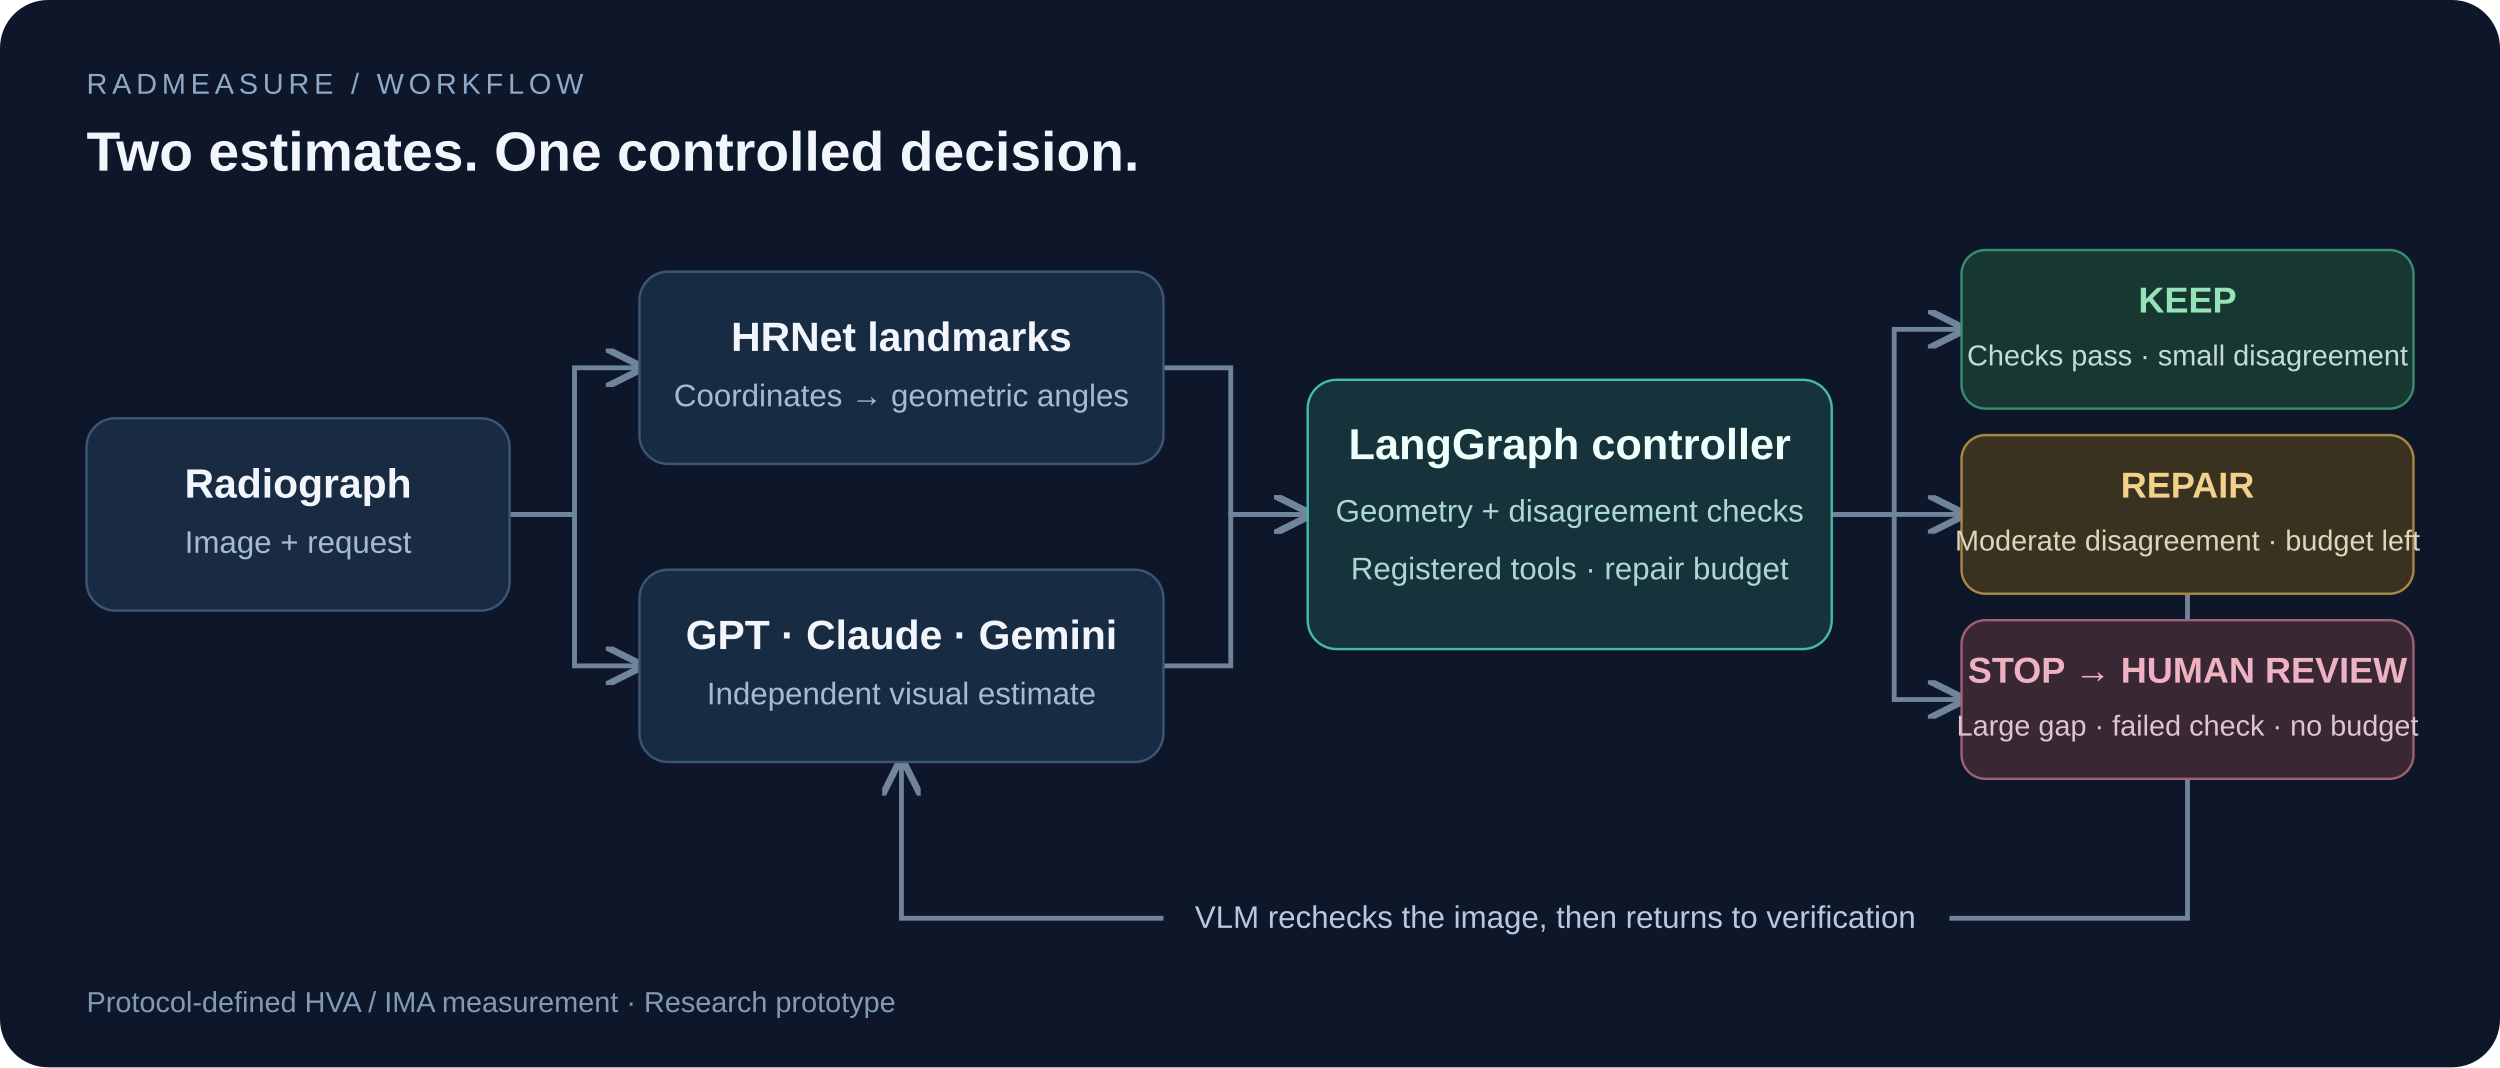
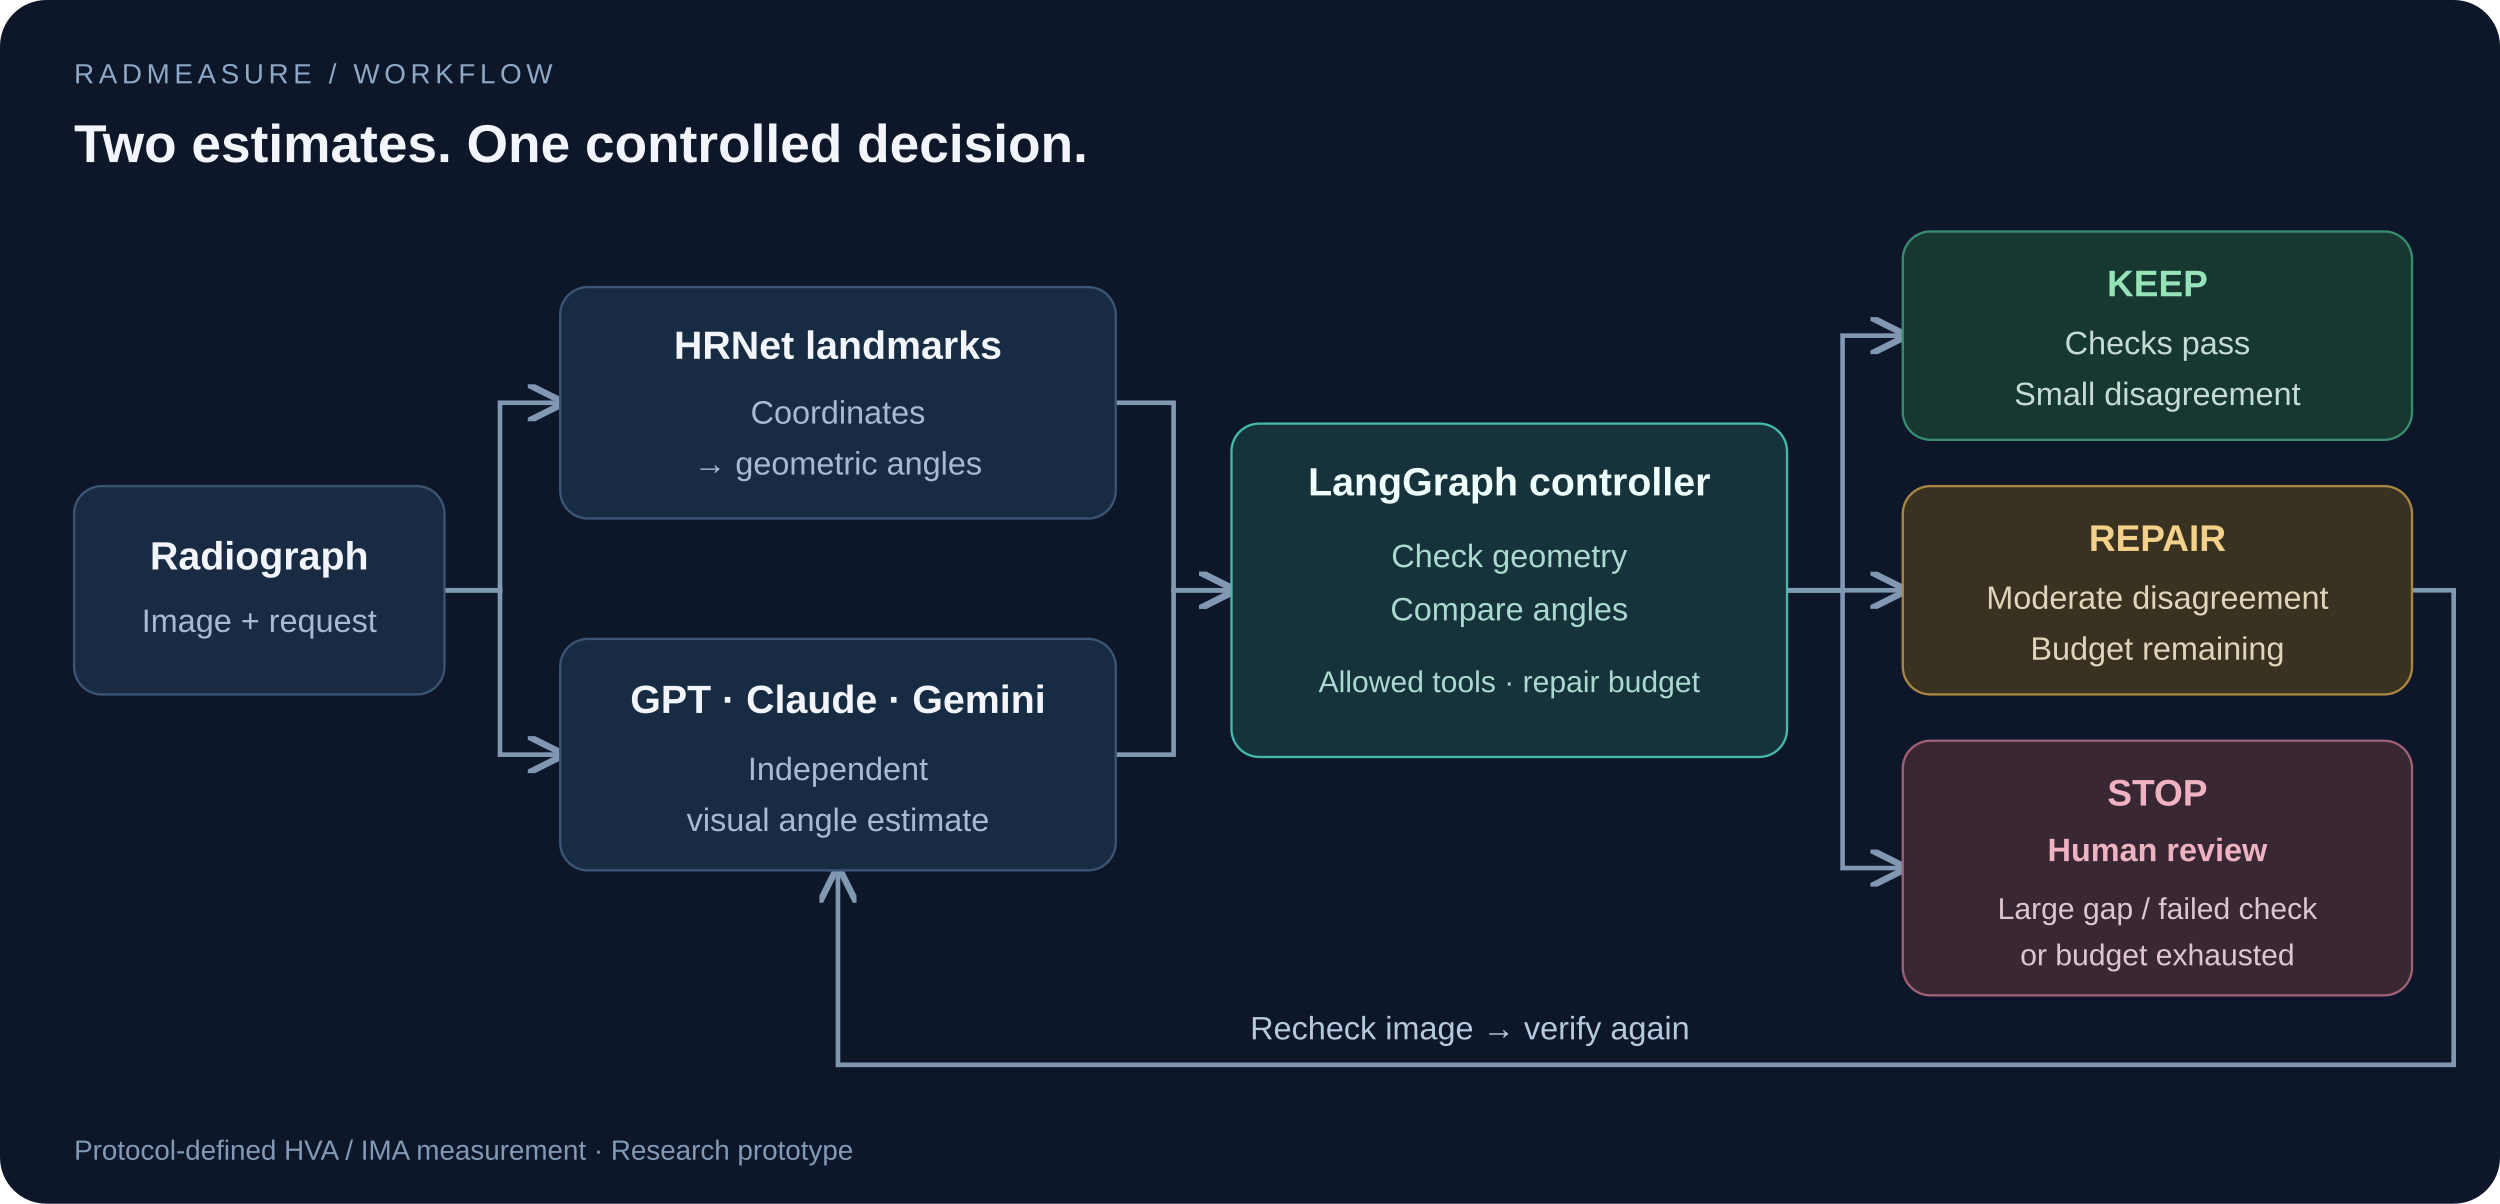
- <svg xmlns="http://www.w3.org/2000/svg" width="1040" height="444" viewBox="0 0 1040 444" role="img" aria-labelledby="title desc">
+ <svg xmlns="http://www.w3.org/2000/svg" width="1080" height="520" viewBox="0 0 1080 520" role="img" aria-labelledby="title desc">
  <defs>
    <marker id="arrow" markerWidth="8" markerHeight="8" refX="7" refY="4" orient="auto">
-       <path d="M0 0L8 4L0 8" fill="none" stroke="#70849c" stroke-width="1.4" />
+       <path d="M0 0L8 4L0 8" fill="none" stroke="#8198b2" stroke-width="1.4" />
    </marker>
  </defs>
-   <rect width="1040" height="444" rx="20" fill="#0d1729" />
-   <g font-family="Arial,Helvetica,sans-serif">
-     <text x="36" y="39" fill="#8da9c7" font-size="12" letter-spacing="2">RADMEASURE / WORKFLOW</text>
-     <text x="36" y="71" fill="#f2f6fc" font-size="23" font-weight="700">Two estimates. One controlled decision.</text>
-     <g fill="none" stroke="#70849c" stroke-width="2" marker-end="url(#arrow)">
-       <path d="M212 214H239V153H266" />
-       <path d="M212 214H239V277H266" />
-       <path d="M484 153H512V214H544" />
-       <path d="M484 277H512V214H544" />
-       <path d="M762 214H788V137H816" />
-       <path d="M762 214H816" />
-       <path d="M762 214H788V291H816" />
-       <path d="M910 247V382H375V317" />
+   <rect width="1080" height="520" rx="20" fill="#0d1729" />
+   <g font-family="Arial,Helvetica,sans-serif" text-anchor="middle">
+     <text x="32" y="36" text-anchor="start" fill="#8da9c7" font-size="12" letter-spacing="2">RADMEASURE / WORKFLOW</text>
+     <text x="32" y="70" text-anchor="start" fill="#f2f6fc" font-size="23" font-weight="700">Two estimates. One controlled decision.</text>
+     <g fill="none" stroke="#8198b2" stroke-width="2" marker-end="url(#arrow)">
+       <path d="M192 255H216V174H242" />
+       <path d="M192 255H216V326H242" />
+       <path d="M482 174H507V255H532" />
+       <path d="M482 326H507V255H532" />
+       <path d="M772 255H796V145H822" />
+       <path d="M772 255H822" />
+       <path d="M772 255H796V375H822" />
+       <path d="M1042 255H1060V460H362V376" />
    </g>
-     <rect x="36" y="174" width="176" height="80" rx="12" fill="#192b43" stroke="#3b5574" />
-     <text x="124" y="207" text-anchor="middle" fill="#f2f6fc" font-size="17" font-weight="700">Radiograph</text>
-     <text x="124" y="230" text-anchor="middle" fill="#a6bbd2" font-size="13">Image + request</text>
-     <rect x="266" y="113" width="218" height="80" rx="12" fill="#172c43" stroke="#3b5574" />
-     <text x="375" y="146" text-anchor="middle" fill="#f2f6fc" font-size="17" font-weight="700">HRNet landmarks</text>
-     <text x="375" y="169" text-anchor="middle" fill="#a6bbd2" font-size="13">Coordinates → geometric angles</text>
-     <rect x="266" y="237" width="218" height="80" rx="12" fill="#172c43" stroke="#3b5574" />
-     <text x="375" y="270" text-anchor="middle" fill="#f2f6fc" font-size="17" font-weight="700">GPT · Claude · Gemini</text>
-     <text x="375" y="293" text-anchor="middle" fill="#a6bbd2" font-size="13">Independent visual estimate</text>
-     <rect x="544" y="158" width="218" height="112" rx="12" fill="#16323a" stroke="#45b9ac" />
-     <text x="653" y="191" text-anchor="middle" fill="#effffc" font-size="18" font-weight="700">LangGraph controller</text>
-     <text x="653" y="217" text-anchor="middle" fill="#abd9d0" font-size="13">Geometry + disagreement checks</text>
-     <text x="653" y="241" text-anchor="middle" fill="#abd9d0" font-size="13">Registered tools · repair budget</text>
-     <rect x="816" y="104" width="188" height="66" rx="10" fill="#173831" stroke="#3a8c70" />
-     <text x="910" y="130" text-anchor="middle" fill="#96e2b9" font-size="15" font-weight="700">KEEP</text>
-     <text x="910" y="152" text-anchor="middle" fill="#c5dbd4" font-size="12">Checks pass · small disagreement</text>
-     <rect x="816" y="181" width="188" height="66" rx="10" fill="#393221" stroke="#a98742" />
-     <text x="910" y="207" text-anchor="middle" fill="#f3d18b" font-size="15" font-weight="700">REPAIR</text>
-     <text x="910" y="229" text-anchor="middle" fill="#e0d5bb" font-size="12">Moderate disagreement · budget left</text>
-     <rect x="816" y="258" width="188" height="66" rx="10" fill="#392733" stroke="#9e6075" />
-     <text x="910" y="284" text-anchor="middle" fill="#efb2c3" font-size="15" font-weight="700">STOP → HUMAN REVIEW</text>
-     <text x="910" y="306" text-anchor="middle" fill="#dec6ce" font-size="12">Large gap · failed check · no budget</text>
-     <rect x="484" y="370" width="327" height="23" rx="6" fill="#0d1729" />
-     <text x="647" y="386" text-anchor="middle" fill="#b7c9df" font-size="13">VLM rechecks the image, then returns to verification</text>
-     <text x="36" y="421" fill="#829ab5" font-size="12">Protocol-defined HVA / IMA measurement · Research prototype</text>
+     <rect x="32" y="210" width="160" height="90" rx="12" fill="#192b43" stroke="#3b5574" />
+     <text x="112" y="246" fill="#f2f6fc" font-size="17" font-weight="700">Radiograph</text>
+     <text x="112" y="273" fill="#a6bbd2" font-size="14">Image + request</text>
+     <rect x="242" y="124" width="240" height="100" rx="12" fill="#172c43" stroke="#3b5574" />
+     <text x="362" y="155" fill="#f2f6fc" font-size="17" font-weight="700">HRNet landmarks</text>
+     <text x="362" y="183" fill="#a6bbd2" font-size="14">Coordinates</text>
+     <text x="362" y="205" fill="#a6bbd2" font-size="14">→ geometric angles</text>
+     <rect x="242" y="276" width="240" height="100" rx="12" fill="#172c43" stroke="#3b5574" />
+     <text x="362" y="308" fill="#f2f6fc" font-size="17" font-weight="700">GPT · Claude · Gemini</text>
+     <text x="362" y="337" fill="#a6bbd2" font-size="14">Independent</text>
+     <text x="362" y="359" fill="#a6bbd2" font-size="14">visual angle estimate</text>
+     <rect x="532" y="183" width="240" height="144" rx="12" fill="#16323a" stroke="#45b9ac" />
+     <text x="652" y="214" fill="#effffc" font-size="17" font-weight="700">LangGraph controller</text>
+     <text x="652" y="245" fill="#abd9d0" font-size="14">Check geometry</text>
+     <text x="652" y="268" fill="#abd9d0" font-size="14">Compare angles</text>
+     <text x="652" y="299" fill="#abd9d0" font-size="13">Allowed tools · repair budget</text>
+     <rect x="822" y="100" width="220" height="90" rx="12" fill="#173831" stroke="#3a8c70" />
+     <text x="932" y="128" fill="#96e2b9" font-size="16" font-weight="700">KEEP</text>
+     <text x="932" y="153" fill="#c5dbd4" font-size="14">Checks pass</text>
+     <text x="932" y="175" fill="#c5dbd4" font-size="14">Small disagreement</text>
+     <rect x="822" y="210" width="220" height="90" rx="12" fill="#393221" stroke="#a98742" />
+     <text x="932" y="238" fill="#f3d18b" font-size="16" font-weight="700">REPAIR</text>
+     <text x="932" y="263" fill="#e0d5bb" font-size="14">Moderate disagreement</text>
+     <text x="932" y="285" fill="#e0d5bb" font-size="14">Budget remaining</text>
+     <rect x="822" y="320" width="220" height="110" rx="12" fill="#392733" stroke="#9e6075" />
+     <text x="932" y="348" fill="#efb2c3" font-size="16" font-weight="700">STOP</text>
+     <text x="932" y="372" fill="#efb2c3" font-size="14" font-weight="700">Human review</text>
+     <text x="932" y="397" fill="#dec6ce" font-size="13">Large gap / failed check</text>
+     <text x="932" y="417" fill="#dec6ce" font-size="13">or budget exhausted</text>
+     <text x="635" y="449" fill="#b7c9df" font-size="14">Recheck image → verify again</text>
+     <text x="32" y="501" text-anchor="start" fill="#829ab5" font-size="12">Protocol-defined HVA / IMA measurement · Research prototype</text>
  </g>
</svg>
